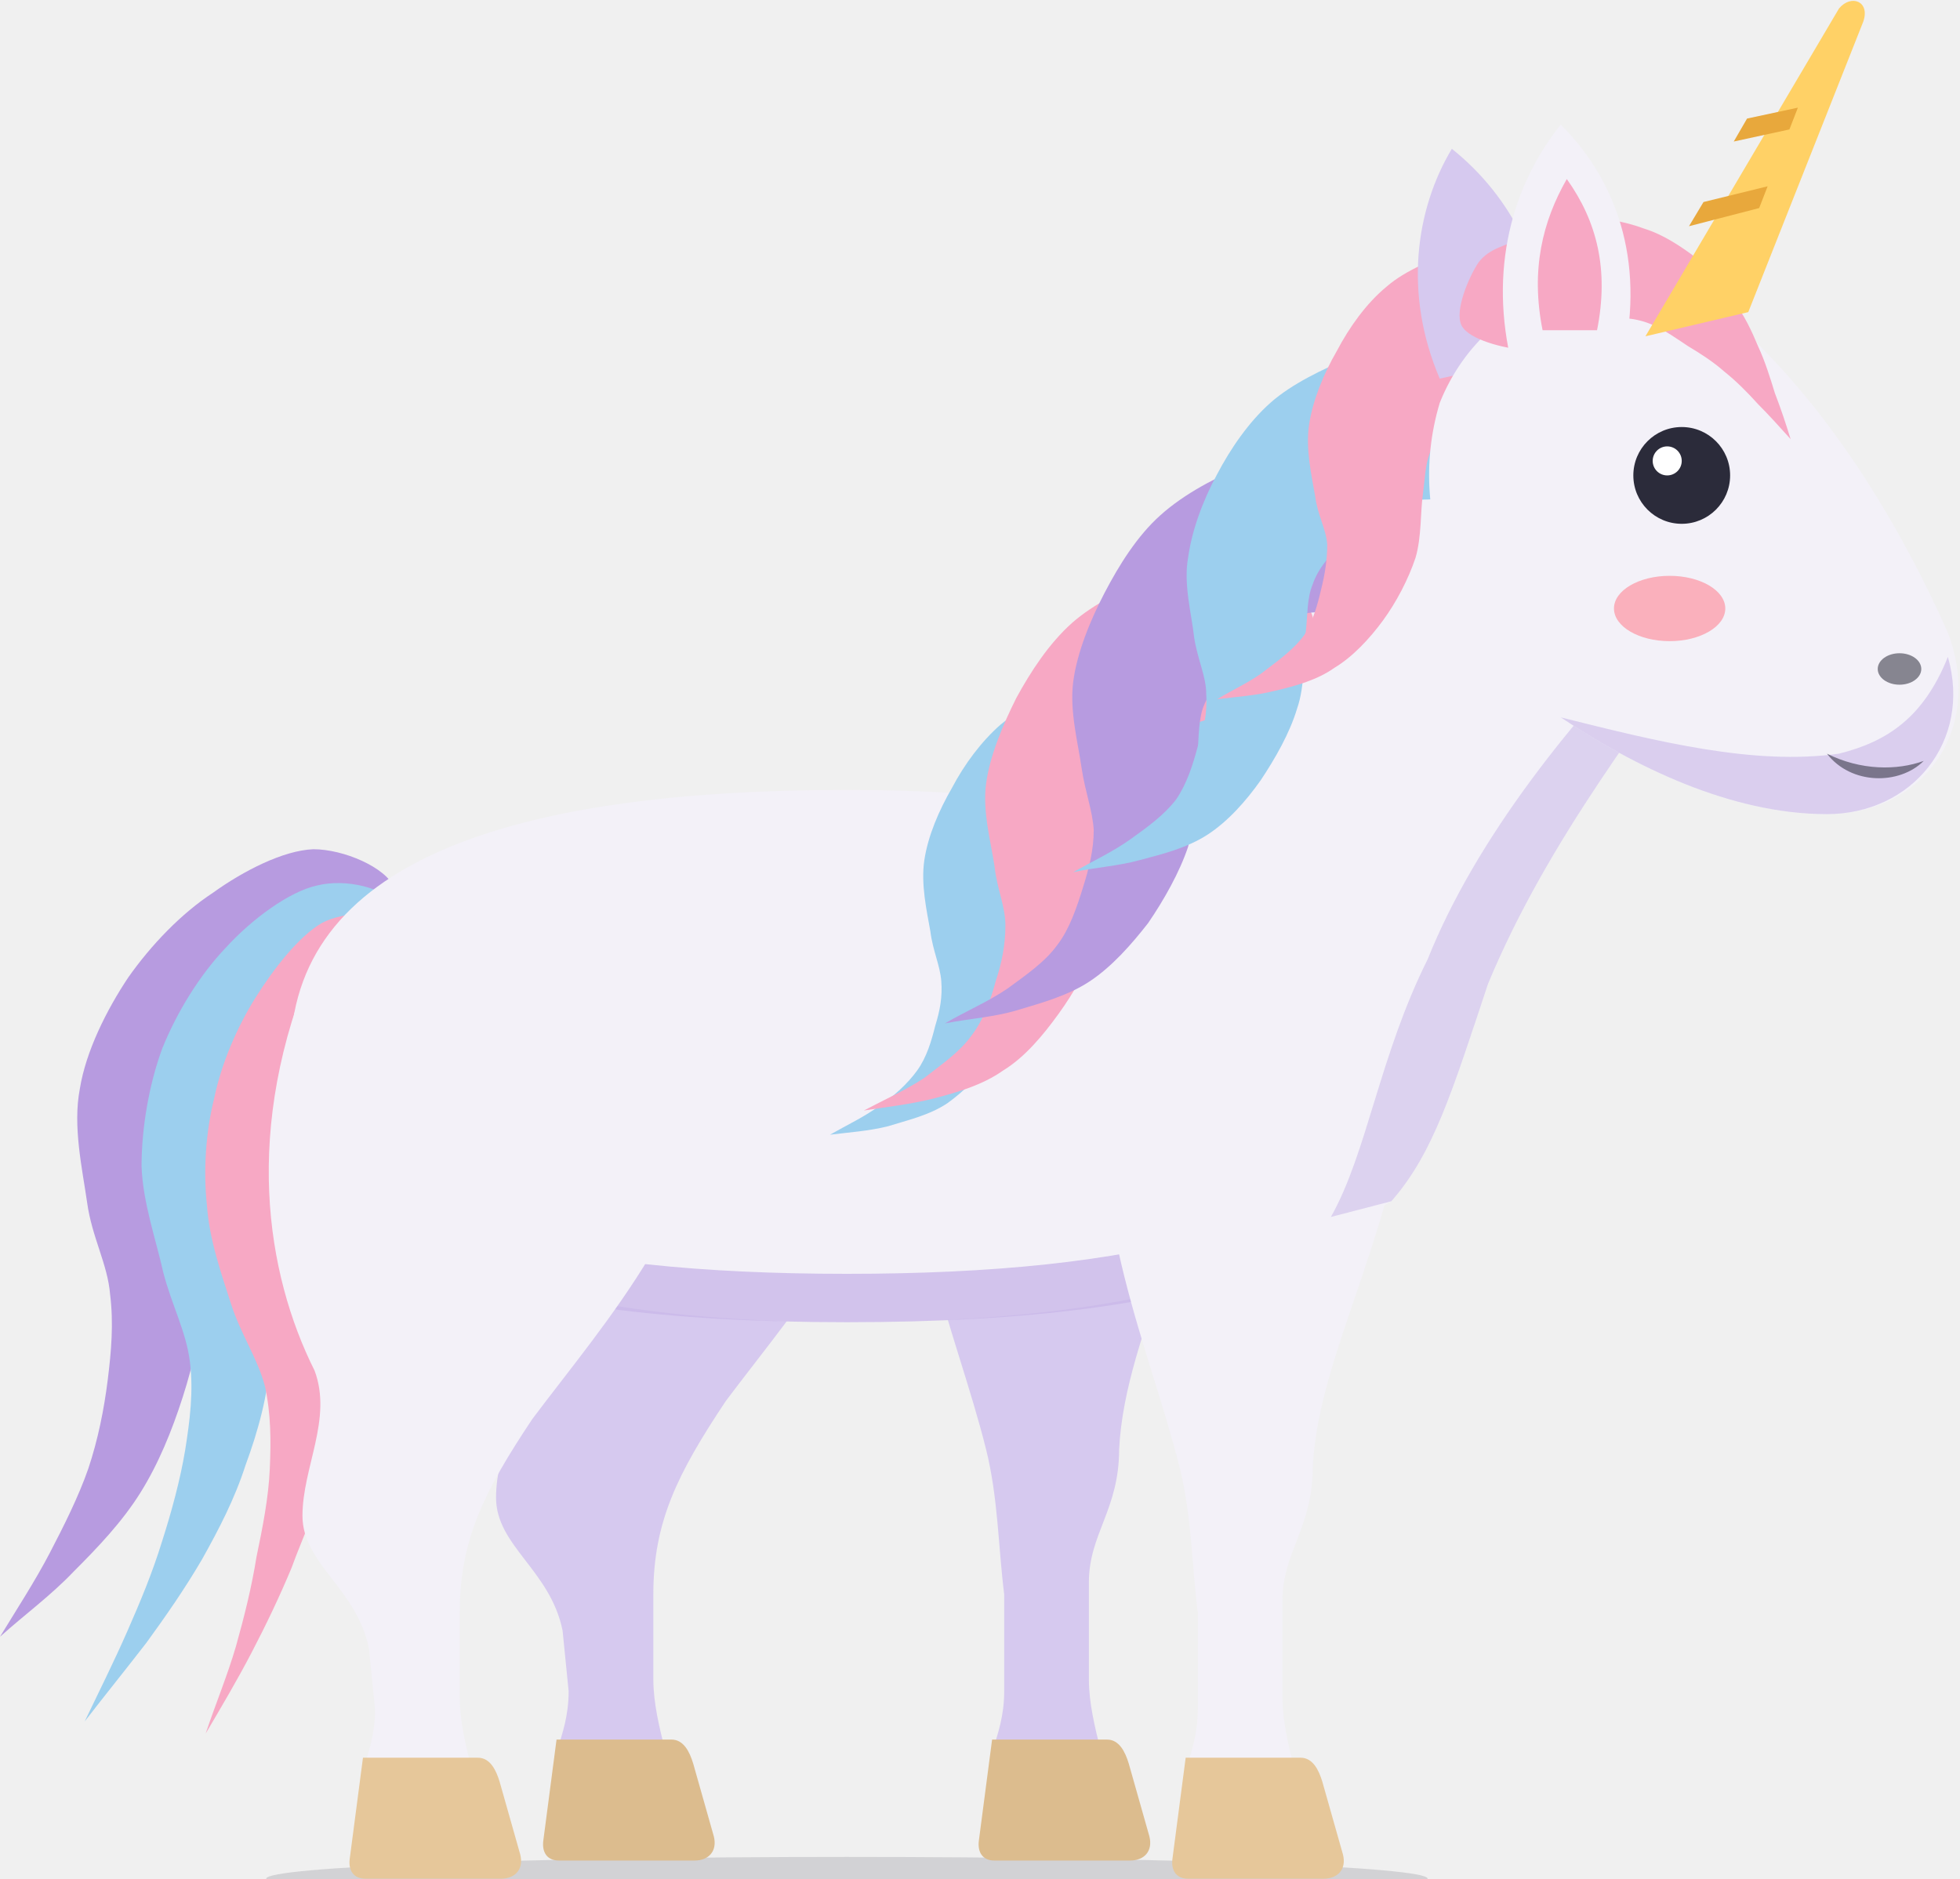
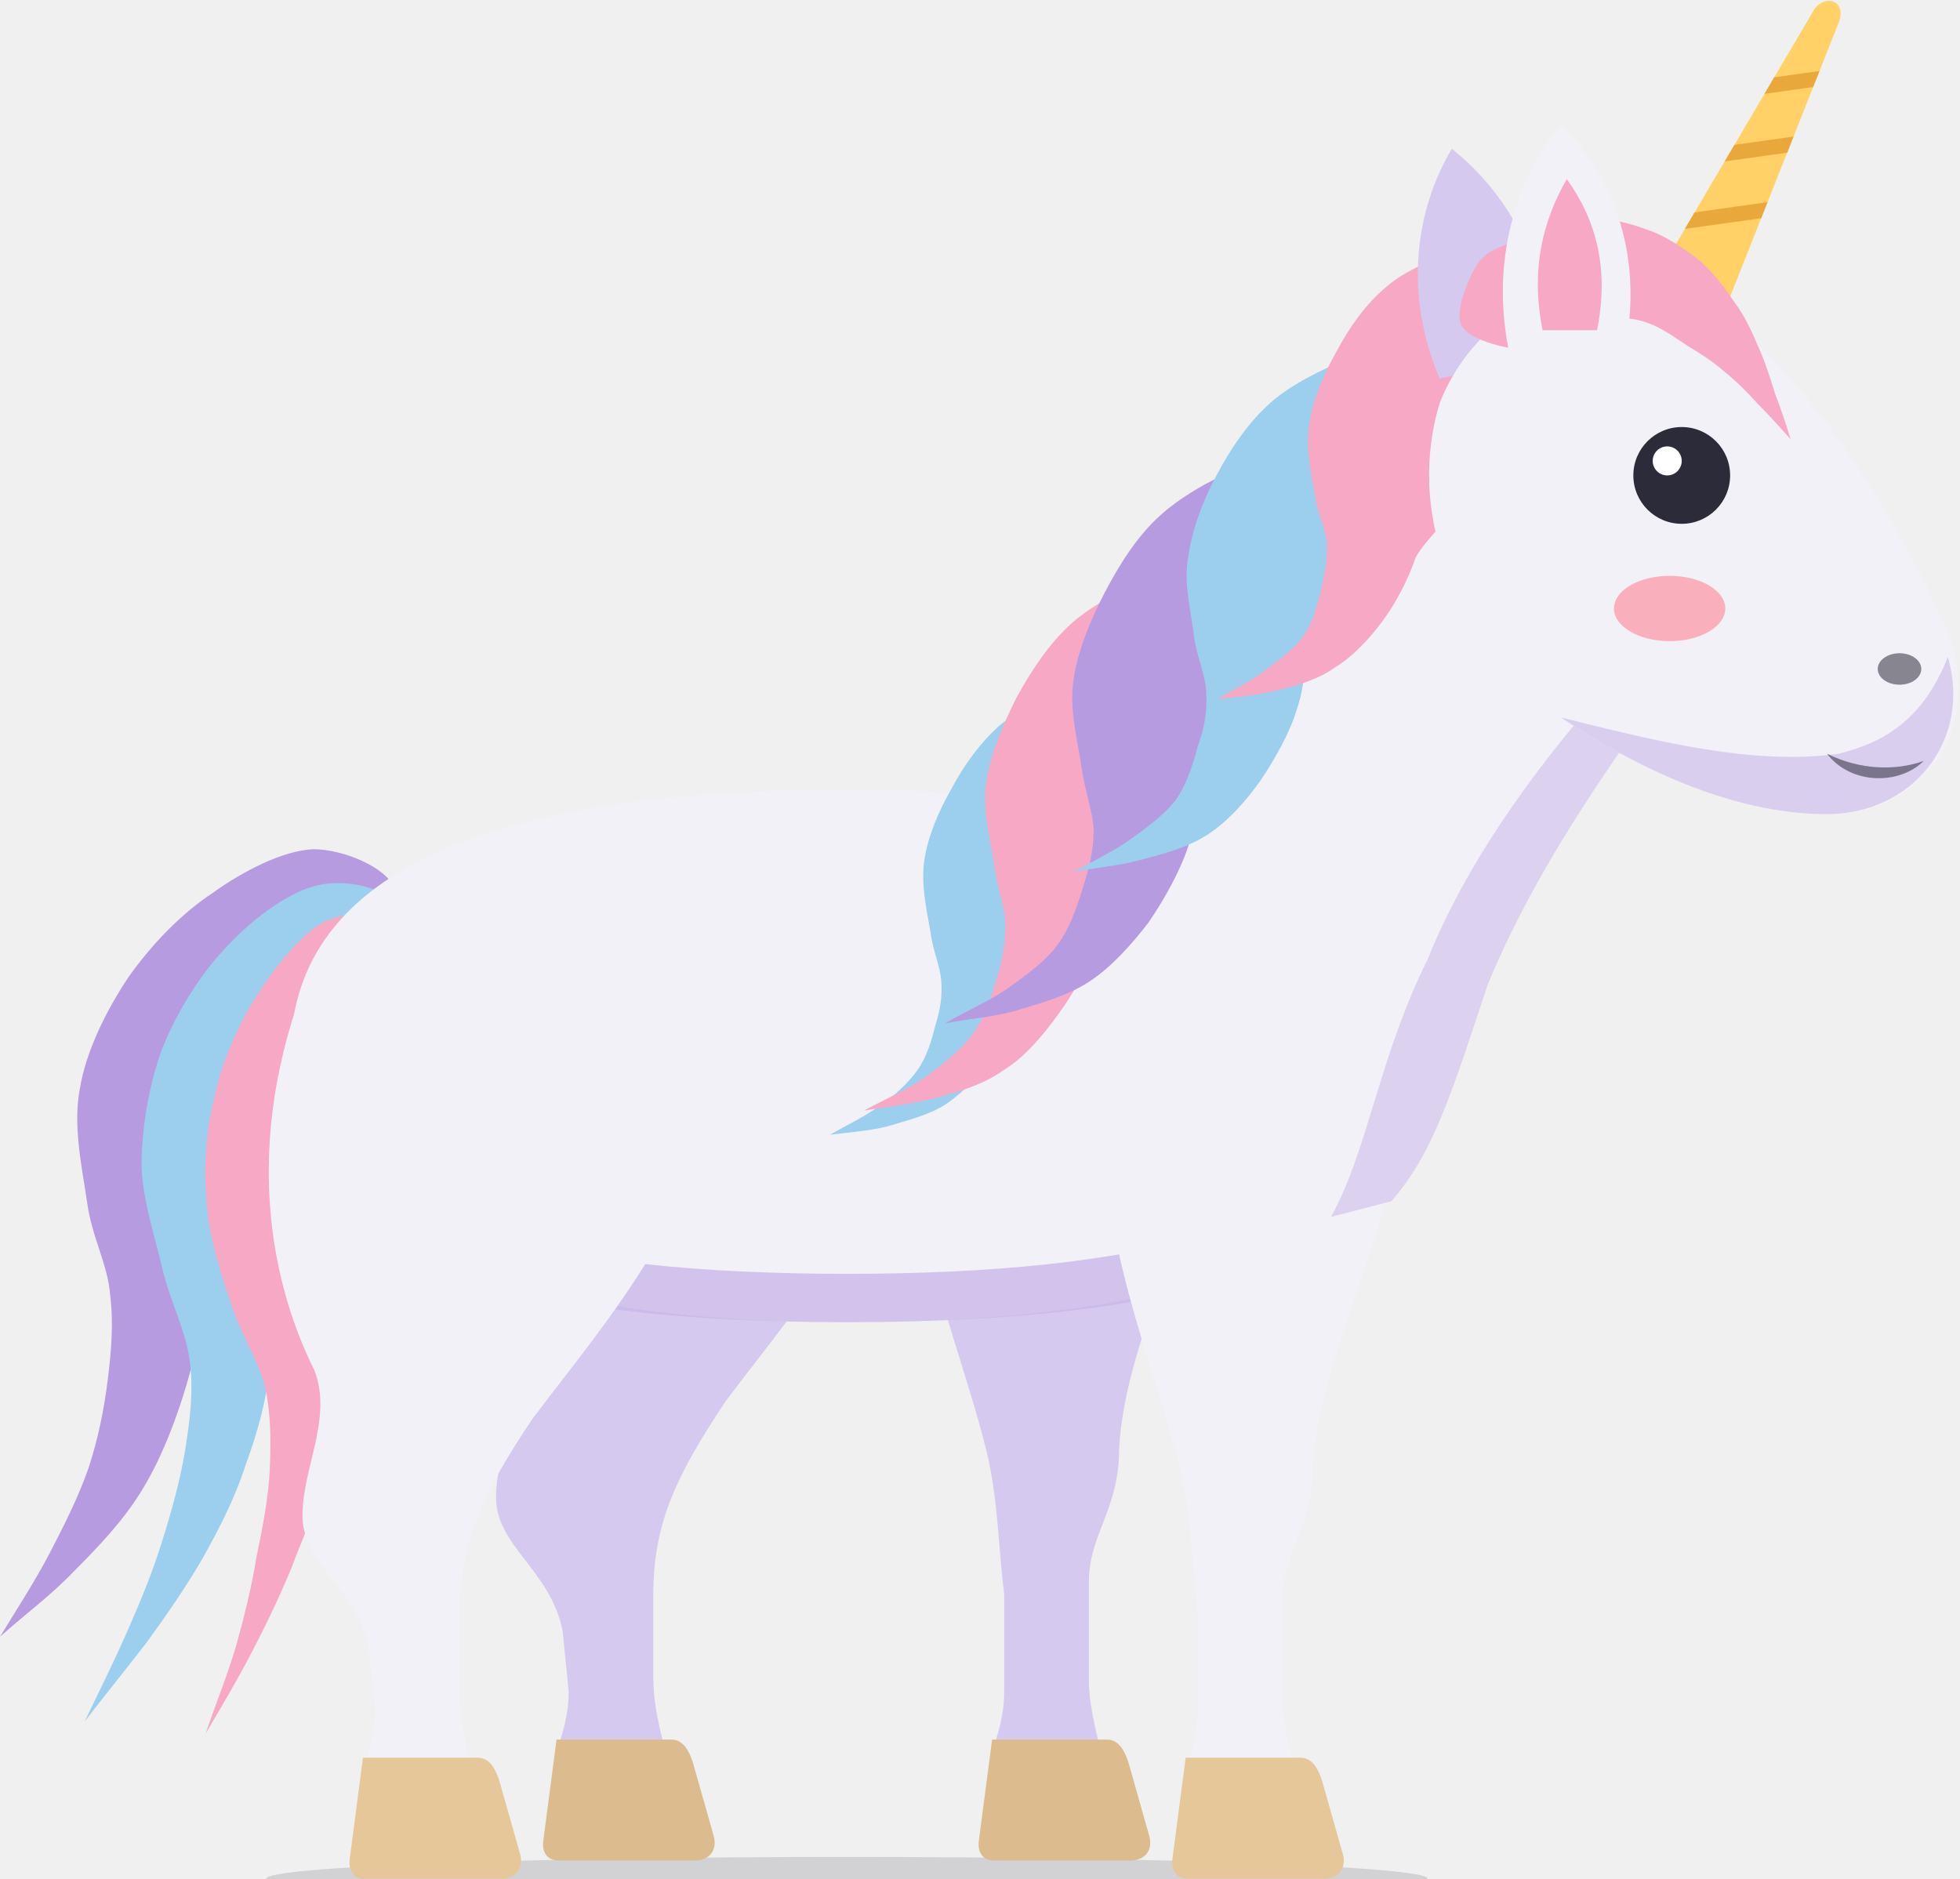
<svg xmlns="http://www.w3.org/2000/svg" viewBox="22 4.7 162 155.3">
  <ellipse cx="92" cy="160" rx="48" ry="1.8" fill="#2b2b3a" opacity="0.15" />
  <g class="part-tail" style="transform-box: fill-box; transform-origin: 83% 10%">
    <path d="M22 140C24 138.2 26.2 136.6 28.1 134.6C30.1 132.6 32.1 130.5 33.6 128.1C35.1 125.7 36.2 123 37.1 120.2C38 117.4 38.7 114.3 38.9 111.4C39 108.6 38 105.6 37.9 103.2C37.7 100.8 37.5 98.7 38 96.8C38.5 94.9 39.9 93.3 41.2 91.8C42.4 90.3 43.8 88.8 45.7 87.7C47.5 86.6 50.6 86.7 52.1 85.1C53.6 83.5 55.3 79.8 54.6 78.1C53.9 76.4 50.4 74.9 47.9 74.9C45.4 75 42.1 76.7 39.6 78.5C37 80.2 34.5 82.8 32.6 85.5C30.8 88.2 29.1 91.6 28.6 94.7C28 97.8 28.8 101.3 29.2 104.1C29.6 107 30.9 109.2 31.1 111.7C31.4 114.1 31.2 116.4 30.9 118.8C30.6 121.2 30.1 123.7 29.3 126.1C28.5 128.4 27.3 130.8 26.1 133.1C24.9 135.4 23.4 137.7 22 140Z" fill="#b79be0" />
    <path d="M29 147C30.7 144.8 32.4 142.7 34.1 140.5C35.7 138.3 37.3 136 38.7 133.6C40.1 131.1 41.4 128.6 42.3 125.8C43.3 123.1 44.2 119.9 44.3 117.1C44.4 114.2 43.4 111.1 43.1 108.5C42.8 105.9 42.1 103.6 42.3 101.3C42.5 99.1 43.3 97 44.2 95.2C45.2 93.3 46.2 91.6 47.8 90.1C49.4 88.6 52.6 87.9 53.8 86.1C54.9 84.4 55.7 80.9 54.7 79.5C53.8 78.1 50.6 77.3 48.2 77.9C45.9 78.4 42.8 80.7 40.7 83C38.5 85.3 36.6 88.4 35.4 91.4C34.3 94.4 33.7 98 33.7 101.1C33.8 104.1 34.9 107.2 35.5 109.9C36.2 112.6 37.4 114.8 37.7 117.3C38 119.7 37.7 122.1 37.3 124.6C36.9 127 36.2 129.6 35.4 132.1C34.6 134.7 33.6 137.1 32.5 139.6C31.4 142.1 30.2 144.5 29 147Z" fill="#9ccfee" />
    <path d="M39 148C40.3 145.8 41.6 143.6 42.8 141.3C44 139 45.1 136.7 46.1 134.3C47 131.8 48.2 129.4 48.8 126.8C49.4 124.1 49.8 121.1 49.6 118.5C49.5 115.8 48.2 113.2 47.7 110.8C47.2 108.3 46.7 106.2 46.8 104C46.8 101.9 47.3 99.7 48 97.8C48.7 95.8 49.5 94 50.8 92.2C52 90.4 54.7 88.8 55.4 87C56 85.1 55.8 82 54.7 81C53.6 80 50.5 80 48.6 81C46.7 82.1 44.6 84.8 43.1 87.2C41.6 89.6 40.3 92.6 39.7 95.5C39 98.3 38.8 101.5 39.1 104.3C39.3 107.2 40.3 110 41.1 112.5C41.9 115 43.3 117 43.9 119.3C44.4 121.6 44.4 123.8 44.3 126.1C44.2 128.5 43.7 131 43.2 133.4C42.8 135.9 42.2 138.3 41.5 140.8C40.8 143.2 39.8 145.6 39 148Z" fill="#f7a8c4" />
  </g>
  <path d="M97 88.5C96 104.5 101 114.5 103.5 124.5C104.5 128.5 104.5 132.5 105 136.5L105 144.5C105 146.5 104.5 148 104 149.5L113 149.5C112.5 147.5 112 145.5 112 143.5L112 135.5C112 131.5 114.5 129.5 114.5 124.5C115 114.5 122 104.5 123 88.5Z" fill="#d6c9ef" />
  <path d="M104 148.5L113.5 148.5C114.5 148.5 115 149.5 115.3 150.5L117 156.5C117.3 157.7 116.6 158.5 115.4 158.5L104.2 158.5C103.2 158.5 102.8 157.8 102.9 156.9Z" fill="#dcbc8e" />
  <path d="M64 82.5C58 96.5 60 108.5 64 116.5C65.5 120.5 63 124.5 63 128.5C63 132.5 67.5 134.5 68.5 139.5L69 144.5C69 146.5 68.5 148 68 149.5L77 149.5C76.5 147.5 76 145.5 76 143.5L76 136.5C76 130.5 78 126.5 82 120.5C88 112.5 97 102.5 97 90.5C95 80.5 72 74.5 64 82.5Z" fill="#d6c9ef" />
  <path d="M68 148.5L77.5 148.5C78.5 148.5 79 149.5 79.3 150.5L81 156.5C81.3 157.7 80.6 158.5 79.4 158.5L68.2 158.5C67.2 158.5 66.8 157.8 66.9 156.9Z" fill="#dcbc8e" />
  <path d="M46 92C46 76 64 70 92 70C118 70 136 76 138 92C140 106 124 114 92 114C62 114 46 106 46 92Z" fill="#f3f1f8" />
  <path d="M46.5 96C52 106 68 110 92 110C116 110 132 106 138.5 96C138 108 122 114 92 114C62 114 47 108 46.5 96Z" fill="#c9b8e8" opacity="0.8" />
  <path d="M48 84C42 98 44 110 48 118C49.5 122 47 126 47 130C47 134 51.5 136 52.5 141L53 146C53 148 52.5 149.5 52 151L61 151C60.5 149 60 147 60 145L60 138C60 132 62 128 66 122C72 114 81 104 81 92C79 82 56 76 48 84Z" fill="#f3f1f8" />
  <path d="M52 150L61.5 150C62.5 150 63 151 63.3 152L65 158C65.3 159.2 64.6 160 63.4 160L52.2 160C51.2 160 50.8 159.3 50.9 158.4Z" fill="#e6c79a" />
  <path d="M113 90C112 106 117 116 119.5 126C120.5 130 120.5 134 121 138L121 146C121 148 120.5 149.5 120 151L129 151C128.5 149 128 147 128 145L128 137C128 133 130.5 131 130.5 126C131 116 138 106 139 90Z" fill="#f3f1f8" />
  <path d="M120 150L129.5 150C130.5 150 131 151 131.3 152L133 158C133.3 159.2 132.6 160 131.4 160L120.2 160C119.2 160 118.8 159.3 118.9 158.4Z" fill="#e6c79a" />
  <g class="part-head" style="transform-box: fill-box; transform-origin: 29.4% 89.2%">
    <path d="M106 84C114 66 126 50 143 36L165 54C158 64 150 74 145 86C142 95 140.5 100 137 104C133 106.5 125 106.5 120 104Z" fill="#f3f1f8" />
    <path d="M145 86C142 95 140.5 100 137 104L132 105.3C135 100 136 92 140 84C144 74 152 64 160 56L165 54C158 64 150 74 145 86Z" fill="#c9b8e8" opacity="0.55" />
    <path d="M90.6 98.5C92.2 98.3 93.8 98.2 95.4 97.8C97 97.3 98.8 96.9 100.3 95.9C101.7 94.9 103.1 93.5 104.1 92C105.2 90.4 106.3 88.6 106.8 86.8C107.3 85.1 107.2 83 107.4 81.6C107.6 80.1 107.6 79 107.9 78C108.3 77 109.1 76.3 109.7 75.6C110.3 74.9 111 74.1 111.7 73.6C112.5 73.1 113.3 72.9 114.4 72.6C115.5 72.2 117 72.9 118.3 71.6C119.6 70.3 122.5 66.7 122 64.8C121.6 62.9 117.6 60.9 115.7 60.4C113.7 59.9 112.3 60.9 110.5 61.6C108.7 62.3 106.4 63.2 104.7 64.6C103.1 66 101.7 67.9 100.7 69.8C99.6 71.7 98.7 73.8 98.4 75.8C98.1 77.8 98.6 80 98.9 81.7C99.1 83.3 99.7 84.5 99.8 85.8C99.9 87.1 99.7 88.2 99.3 89.5C99 90.7 98.6 92.1 97.8 93.2C97 94.3 95.9 95.3 94.7 96.1C93.5 97 92 97.7 90.6 98.5Z" fill="#9ccfee" />
    <path d="M93.4 96.5C95.3 96.2 97.2 96 99.2 95.5C101.1 95 103.2 94.4 104.9 93.2C106.7 92.1 108.2 90.3 109.5 88.5C110.8 86.7 112 84.6 112.6 82.5C113.3 80.4 113.1 77.9 113.3 76.1C113.5 74.3 113.4 72.9 113.8 71.6C114.3 70.3 115.2 69.4 115.9 68.4C116.7 67.4 117.5 66.4 118.5 65.7C119.5 65 120.4 64.6 121.7 64.2C123 63.8 125 64.5 126.4 63.1C127.9 61.7 131 57.8 130.5 55.7C130 53.7 125.8 51.5 123.6 50.9C121.4 50.4 119.4 51.5 117.2 52.4C115.1 53.3 112.4 54.6 110.6 56.2C108.7 57.9 107.2 60.2 106 62.4C104.9 64.6 103.8 67.2 103.5 69.5C103.2 71.8 103.9 74.3 104.2 76.3C104.4 78.2 105.1 79.6 105.1 81.2C105.1 82.8 104.8 84.3 104.3 85.8C103.9 87.3 103.3 89 102.3 90.3C101.3 91.7 99.8 92.7 98.4 93.8C96.9 94.8 95.1 95.6 93.4 96.5Z" fill="#f7a8c4" />
-     <path d="M100.1 89.3C102.1 88.9 104.1 88.8 106.1 88.2C108.1 87.6 110.3 87 112.1 85.8C113.9 84.6 115.5 82.8 116.9 81C118.2 79.1 119.5 76.8 120.2 74.7C120.8 72.5 120.7 69.9 120.9 68C121.1 66.1 121 64.6 121.4 63.3C121.9 61.9 122.8 61 123.6 59.9C124.4 58.9 125.3 57.8 126.3 57.1C127.3 56.3 128.2 55.9 129.6 55.5C131 55 133 55.8 134.5 54.3C136 52.9 139.2 48.8 138.7 46.7C138.2 44.6 133.8 42.2 131.5 41.7C129.2 41.1 127.1 42.3 124.9 43.2C122.6 44.1 119.9 45.5 117.9 47.3C116 49 114.5 51.4 113.3 53.7C112.1 56 111 58.7 110.7 61.1C110.4 63.5 111.1 66.1 111.4 68.2C111.7 70.2 112.3 71.7 112.4 73.3C112.4 75 112 76.5 111.5 78.1C111 79.7 110.4 81.5 109.4 82.8C108.4 84.2 106.8 85.3 105.3 86.4C103.7 87.5 101.8 88.3 100.1 89.3Z" fill="#b79be0" />
-     <path d="M110.7 76.8C112.5 76.4 114.4 76.3 116.2 75.8C118.1 75.3 120.1 74.8 121.8 73.7C123.5 72.6 125 70.9 126.2 69.2C127.4 67.4 128.6 65.3 129.2 63.3C129.9 61.3 129.7 59 129.9 57.2C130.1 55.5 130 54.2 130.5 53C130.9 51.8 131.7 50.9 132.5 50C133.2 49.1 134 48.2 134.9 47.5C135.8 46.9 136.7 46.6 137.9 46.2C139.2 45.7 141 46.5 142.4 45.1C143.9 43.7 147 39.7 146.5 37.7C146 35.7 141.7 33.5 139.6 32.9C137.4 32.3 135.6 33.5 133.5 34.3C131.4 35.2 128.8 36.4 127 38C125.2 39.6 123.7 41.8 122.6 43.9C121.4 46.1 120.5 48.6 120.2 50.8C119.8 53 120.5 55.5 120.7 57.4C121 59.3 121.7 60.6 121.7 62.1C121.8 63.6 121.5 65 121 66.4C120.6 67.9 120.1 69.5 119.2 70.8C118.2 72.1 116.8 73.1 115.4 74.1C114 75.1 112.3 75.9 110.7 76.8Z" fill="#9ccfee" />
-     <path d="M122.6 62.5C124.2 62.3 125.8 62.2 127.4 61.8C129.1 61.4 130.9 60.9 132.3 59.9C133.8 59 135.2 57.5 136.3 56C137.4 54.5 138.4 52.6 139 50.8C139.5 49.1 139.4 47 139.6 45.6C139.8 44.1 139.8 43.1 140.2 42.1C140.5 41.1 141.3 40.4 141.9 39.7C142.5 39 143.1 38.3 143.9 37.8C144.6 37.3 145.4 37.1 146.4 36.8C147.5 36.5 149.1 37.2 150.4 35.8C151.7 34.5 154.7 30.7 154.3 28.8C153.8 26.8 149.6 24.7 147.6 24.2C145.6 23.6 144.2 24.7 142.4 25.4C140.6 26.1 138.2 27 136.6 28.4C134.9 29.8 133.5 31.8 132.5 33.7C131.4 35.6 130.5 37.8 130.2 39.8C129.9 41.8 130.4 44 130.7 45.7C130.9 47.3 131.6 48.4 131.7 49.7C131.7 51 131.5 52.2 131.2 53.4C130.9 54.7 130.5 56.1 129.8 57.2C129 58.3 127.8 59.2 126.6 60.1C125.5 61 123.9 61.7 122.6 62.5Z" fill="#f7a8c4" />
+     <path d="M100.1 89.3C102.1 88.9 104.1 88.8 106.1 88.2C108.1 87.6 110.3 87 112.1 85.8C113.9 84.6 115.5 82.8 116.9 81C118.2 79.1 119.5 76.8 120.2 74.7C120.8 72.5 121.5 70 122.2 68C122.6 66.3 122.9 64.7 123.4 63.3C123.9 62 124.6 60.9 125.4 59.9C126.1 59 126.8 57.9 127.6 57.1C128.2 56.5 128.8 55.9 129.6 55.5C131 55 133 55.8 134.5 54.3C136 52.9 139.2 48.8 138.7 46.7C138.2 44.6 133.8 42.2 131.5 41.7C129.2 41.1 127.1 42.3 124.9 43.2C122.6 44.1 119.9 45.5 117.9 47.3C116 49 114.5 51.4 113.3 53.7C112.1 56 111 58.7 110.7 61.1C110.4 63.5 111.1 66.1 111.4 68.2C111.7 70.2 112.3 71.7 112.4 73.3C112.4 75 112 76.5 111.5 78.1C111 79.7 110.4 81.5 109.4 82.8C108.4 84.2 106.8 85.3 105.3 86.4C103.7 87.5 101.8 88.3 100.1 89.3Z" fill="#b79be0" />
+     <path d="M110.7 76.8C112.5 76.4 114.4 76.3 116.2 75.8C118.1 75.3 120.1 74.8 121.8 73.7C123.5 72.6 125 70.9 126.2 69.2C127.4 67.4 128.6 65.3 129.2 63.3C129.9 61.3 129.8 59.4 130.2 57.6C130.6 56.4 132 54.6 133 53.2C133.8 52.1 134.3 51 135 50C135.5 49.2 136 48.3 136.6 47.6C137 47.1 137.4 46.6 137.9 46.2C139.2 45.7 141 46.5 142.4 45.1C143.9 43.7 147 39.7 146.5 37.7C146 35.7 141.7 33.5 139.6 32.9C137.4 32.3 135.6 33.5 133.5 34.3C131.4 35.2 128.8 36.4 127 38C125.2 39.6 123.7 41.8 122.6 43.9C121.4 46.1 120.5 48.6 120.2 50.8C119.8 53 120.5 55.5 120.7 57.4C121 59.3 121.7 60.6 121.7 62.1C121.8 63.6 121.5 65 121 66.4C120.6 67.9 120.1 69.5 119.2 70.8C118.2 72.1 116.8 73.1 115.4 74.1C114 75.1 112.3 75.9 110.7 76.8Z" fill="#9ccfee" />
+     <path d="M122.6 62.5C124.2 62.3 125.8 62.2 127.4 61.8C129.1 61.4 130.9 60.9 132.3 59.9C133.8 59 135.2 57.5 136.3 56C137.4 54.5 138.4 52.6 139 50.8C139.8 49.3 142 47.4 143.2 45.6C143.6 44.4 143.5 43.2 143.4 42.1C143.3 41.2 142.6 40.3 141.9 39.7C142.5 39 143.1 38.3 143.9 37.8C144.6 37.3 145.4 37.1 146.4 36.8C147.5 36.5 149.1 37.2 150.4 35.8C151.7 34.5 154.7 30.7 154.3 28.8C153.8 26.8 149.6 24.7 147.6 24.2C145.6 23.6 144.2 24.7 142.4 25.4C140.6 26.1 138.2 27 136.6 28.4C134.9 29.8 133.5 31.8 132.5 33.7C131.4 35.6 130.5 37.8 130.2 39.8C129.9 41.8 130.4 44 130.7 45.7C130.9 47.3 131.6 48.4 131.7 49.7C131.7 51 131.5 52.2 131.2 53.4C130.9 54.7 130.5 56.1 129.8 57.2C129 58.3 127.8 59.2 126.6 60.1C125.5 61 123.9 61.7 122.6 62.5Z" fill="#f7a8c4" />
    <path d="M141 36C138 29 139 22 142 17C147 21 150 27 150 34Z" fill="#d6c9ef" />
    <path d="M141 38C145 28 157 25 165 31C173 38 179 48 183 57C186 65 181 72 173 72C165 72 157 68 151 64C143 58 138 48 141 38Z" fill="#f3f1f8" />
    <path d="M183 59C185 66 180 72 173 72C165 72 157 68 151 64C159 66 167 68 174 67C178 66 181 64 183 59Z" fill="#c9b8e8" opacity="0.6" />
+     <path d="M157.5 30L163.9 32L174 6.5C174.6 4.8 173 4.2 172 5.4Z" fill="#ffd166" />
+     <path d="M161.26 23.62L167.57 22.74L168.09 21.41L162.06 22.26Z M164.55 18.04L169.72 17.32L170.24 15.99L165.35 16.68Z M167.84 12.46L171.86 11.89L172.39 10.57L168.64 11.09Z" fill="#e8a83c" />
    <path d="M170 41C169.6 39.7 169.2 38.5 168.7 37.2C168.3 35.9 167.9 34.6 167.3 33.3C166.8 32.1 166.2 30.8 165.3 29.6C164.5 28.4 163.5 27.1 162.3 26.1C161 25.1 159.5 24.1 157.9 23.6C156.3 23 154.2 22.6 152.6 22.8C150.9 22.9 149.2 23.8 147.8 24.4C146.5 25 145.1 25.2 144.2 26.4C143.4 27.6 142.2 30.4 142.8 31.6C143.4 32.8 146.4 33.5 147.8 33.6C149.2 33.7 150.1 32.5 151.1 32.1C152.1 31.7 152.9 31.4 153.7 31.2C154.5 31 155.2 30.9 156 31C156.9 31 157.8 31.2 158.7 31.6C159.6 32 160.6 32.7 161.5 33.3C162.5 33.9 163.6 34.6 164.5 35.4C165.5 36.2 166.4 37.1 167.3 38.1C168.2 39 169.1 40 170 41Z" fill="#f7a8c4" />
    <path d="M147 35C145 27 147 20 151 15C156 20 158 27 156 35Z" fill="#f3f1f8" />
    <path d="M149.5 32C148.5 27 149.5 23 151.5 19.5C154 23 155 27 154 32Z" fill="#f7a8c4" />
-     <path d="M158 32.5L166.5 30.5L176 6.5C176.6 4.8 175 4.2 174 5.4Z" fill="#ffd166" />
-     <path d="M161.6 23.4L167.4 21.9L168.1 20.1L162.8 21.4Z M165.3 16.4L169.9 15.4L170.6 13.6L166.4 14.5Z" fill="#e8a83c" />
    <path d="M173 67C175 69.6 179 69.6 181 67.6C178.8 68.4 175.8 68.4 173 67Z" fill="#2b2b3a" opacity="0.55" />
    <circle cx="161" cy="44" r="4" fill="#2b2b3a" />
    <circle cx="159.8" cy="42.8" r="1.2" fill="#ffffff" />
    <ellipse cx="160" cy="55" rx="4.6" ry="2.7" fill="#ff7a8a" opacity="0.55" />
    <ellipse cx="179" cy="60" rx="1.8" ry="1.3" fill="#2b2b3a" opacity="0.55" />
  </g>
</svg>
